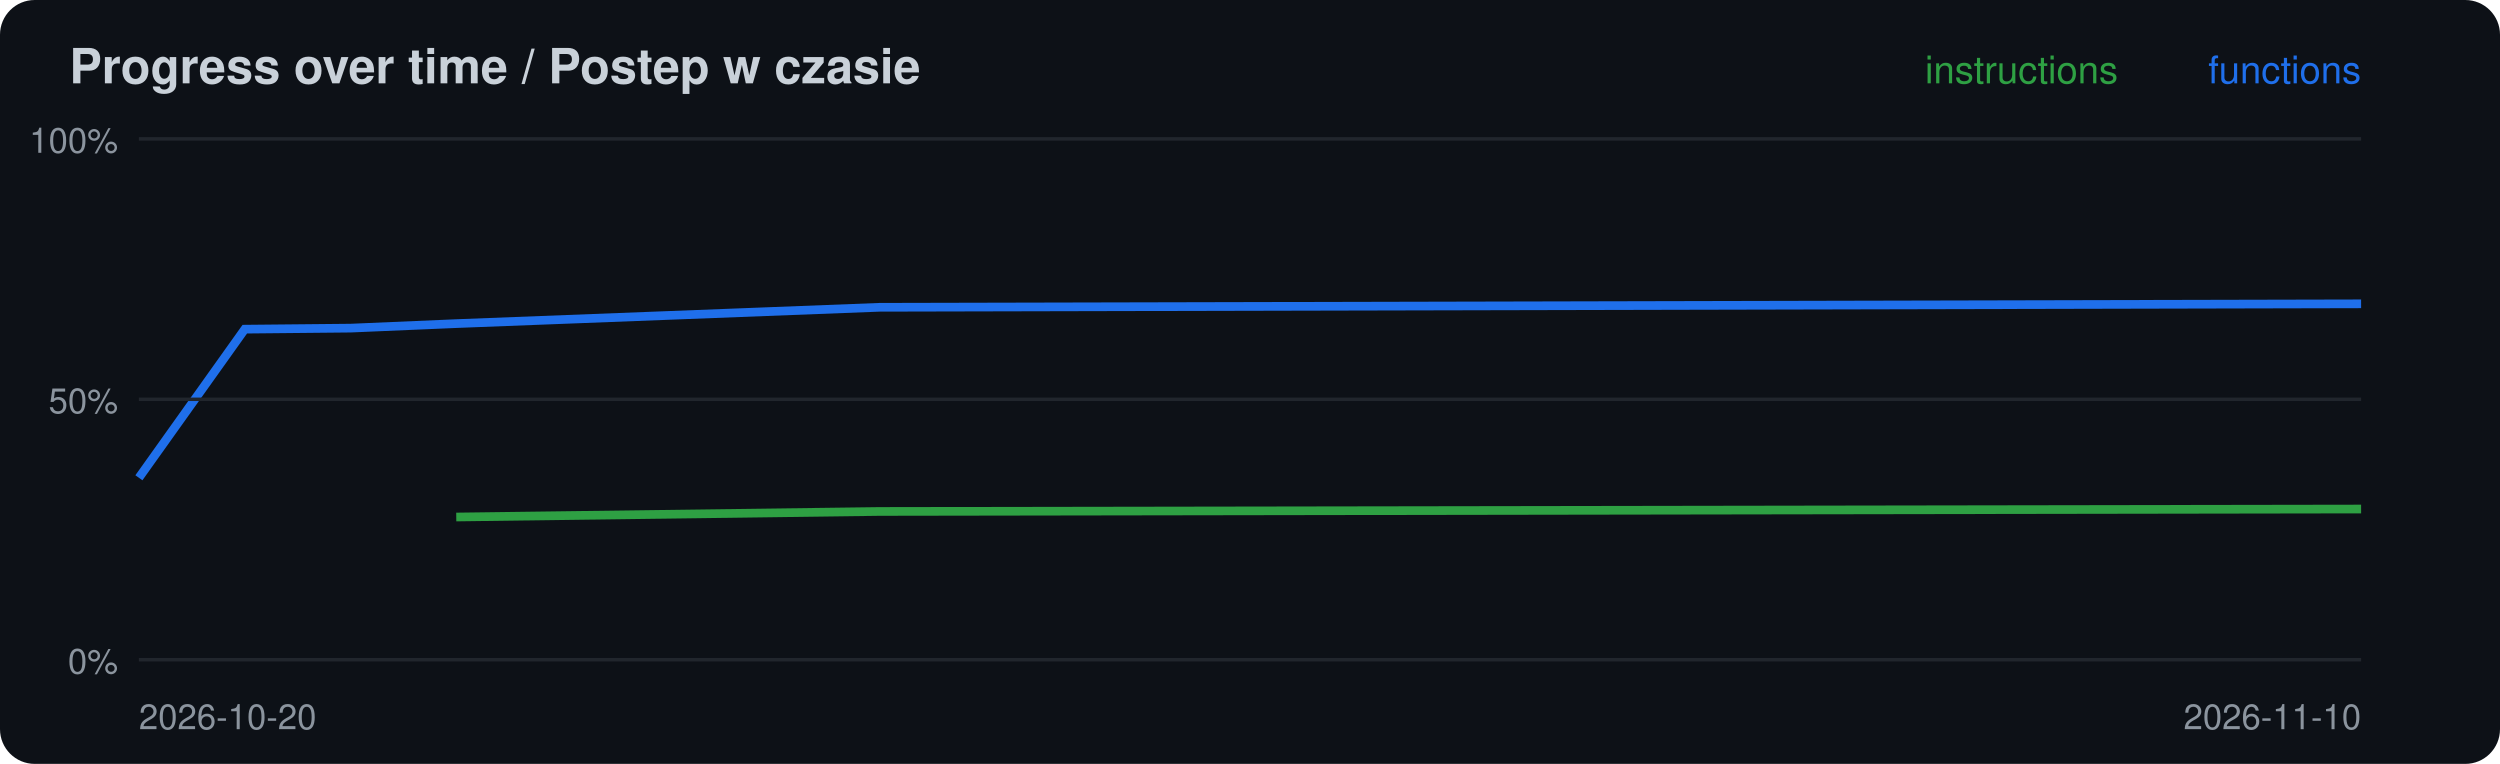
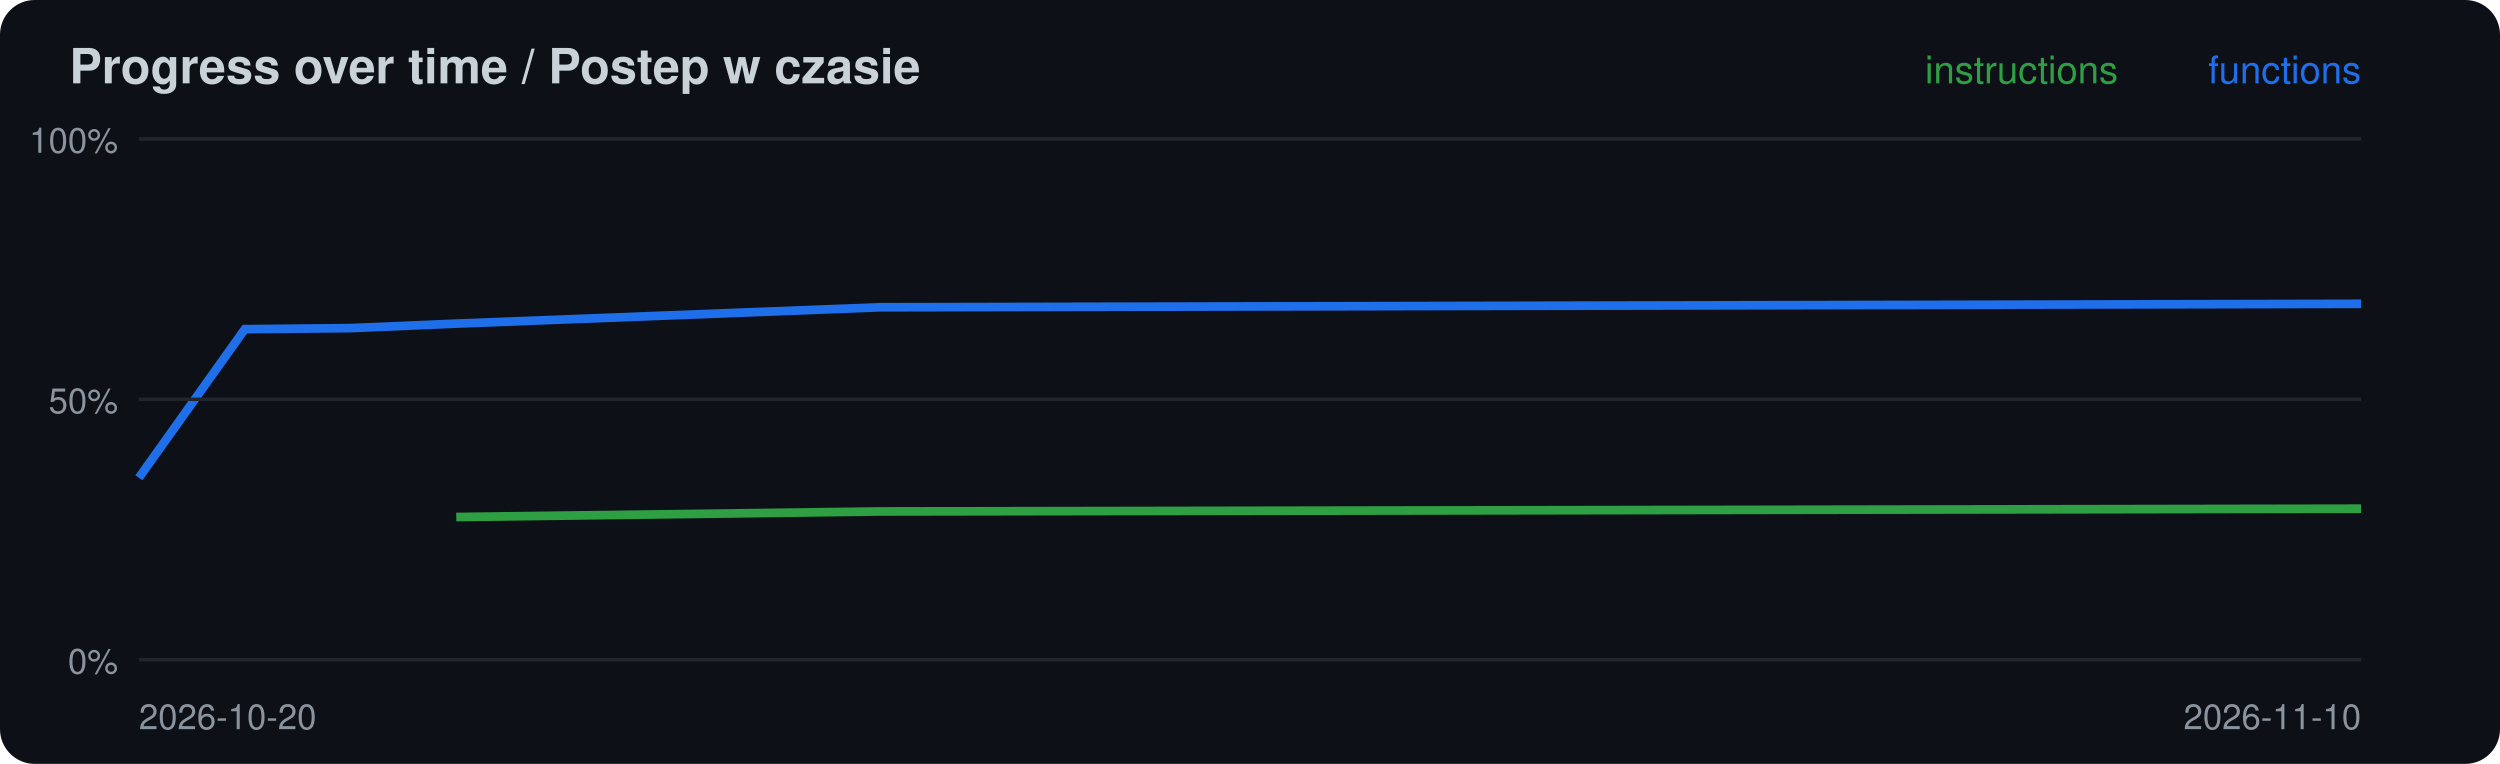
<svg xmlns="http://www.w3.org/2000/svg" width="720" height="220" viewBox="0 0 720 220">
  <rect width="720" height="220" rx="10" fill="#0d1117" />
  <text x="20" y="24" font-family="-apple-system,Segoe UI,Helvetica,Arial,sans-serif" font-size="14" font-weight="600" fill="#c9d1d9">Progress over time / Postep w czasie</text>
-   <polyline points="131.4,148.9 253.3,147.3 680.0,146.6" fill="none" stroke="#2ea043" stroke-width="2.5" />
+   <polyline points="131.4,148.9 253.3,147.3 680.0,146.5" fill="none" stroke="#2ea043" stroke-width="2.5" />
  <polyline points="40.0,137.6 70.5,94.8 101.0,94.5 131.4,93.2 253.3,88.5 680.0,87.5" fill="none" stroke="#1f6feb" stroke-width="2.5" />
  <line x1="40" x2="680" y1="190.0" y2="190.0" stroke="#21262d" />
  <text x="34" y="194.0" font-family="-apple-system,Segoe UI,Helvetica,Arial,sans-serif" font-size="10" fill="#8b949e" text-anchor="end">0%</text>
  <line x1="40" x2="680" y1="115.0" y2="115.0" stroke="#21262d" />
  <text x="34" y="119.0" font-family="-apple-system,Segoe UI,Helvetica,Arial,sans-serif" font-size="10" fill="#8b949e" text-anchor="end">50%</text>
  <line x1="40" x2="680" y1="40.0" y2="40.0" stroke="#21262d" />
  <text x="34" y="44.0" font-family="-apple-system,Segoe UI,Helvetica,Arial,sans-serif" font-size="10" fill="#8b949e" text-anchor="end">100%</text>
  <text x="40" y="210" font-family="-apple-system,Segoe UI,Helvetica,Arial,sans-serif" font-size="10" fill="#8b949e">2026-10-20</text>
  <text x="680" y="24" font-family="-apple-system,Segoe UI,Helvetica,Arial,sans-serif" font-size="11" fill="#1f6feb" text-anchor="end">functions</text>
  <text x="610" y="24" font-family="-apple-system,Segoe UI,Helvetica,Arial,sans-serif" font-size="11" fill="#2ea043" text-anchor="end">instructions</text>
  <text x="680" y="210" font-family="-apple-system,Segoe UI,Helvetica,Arial,sans-serif" font-size="10" fill="#8b949e" text-anchor="end">2026-11-10</text>
</svg>
